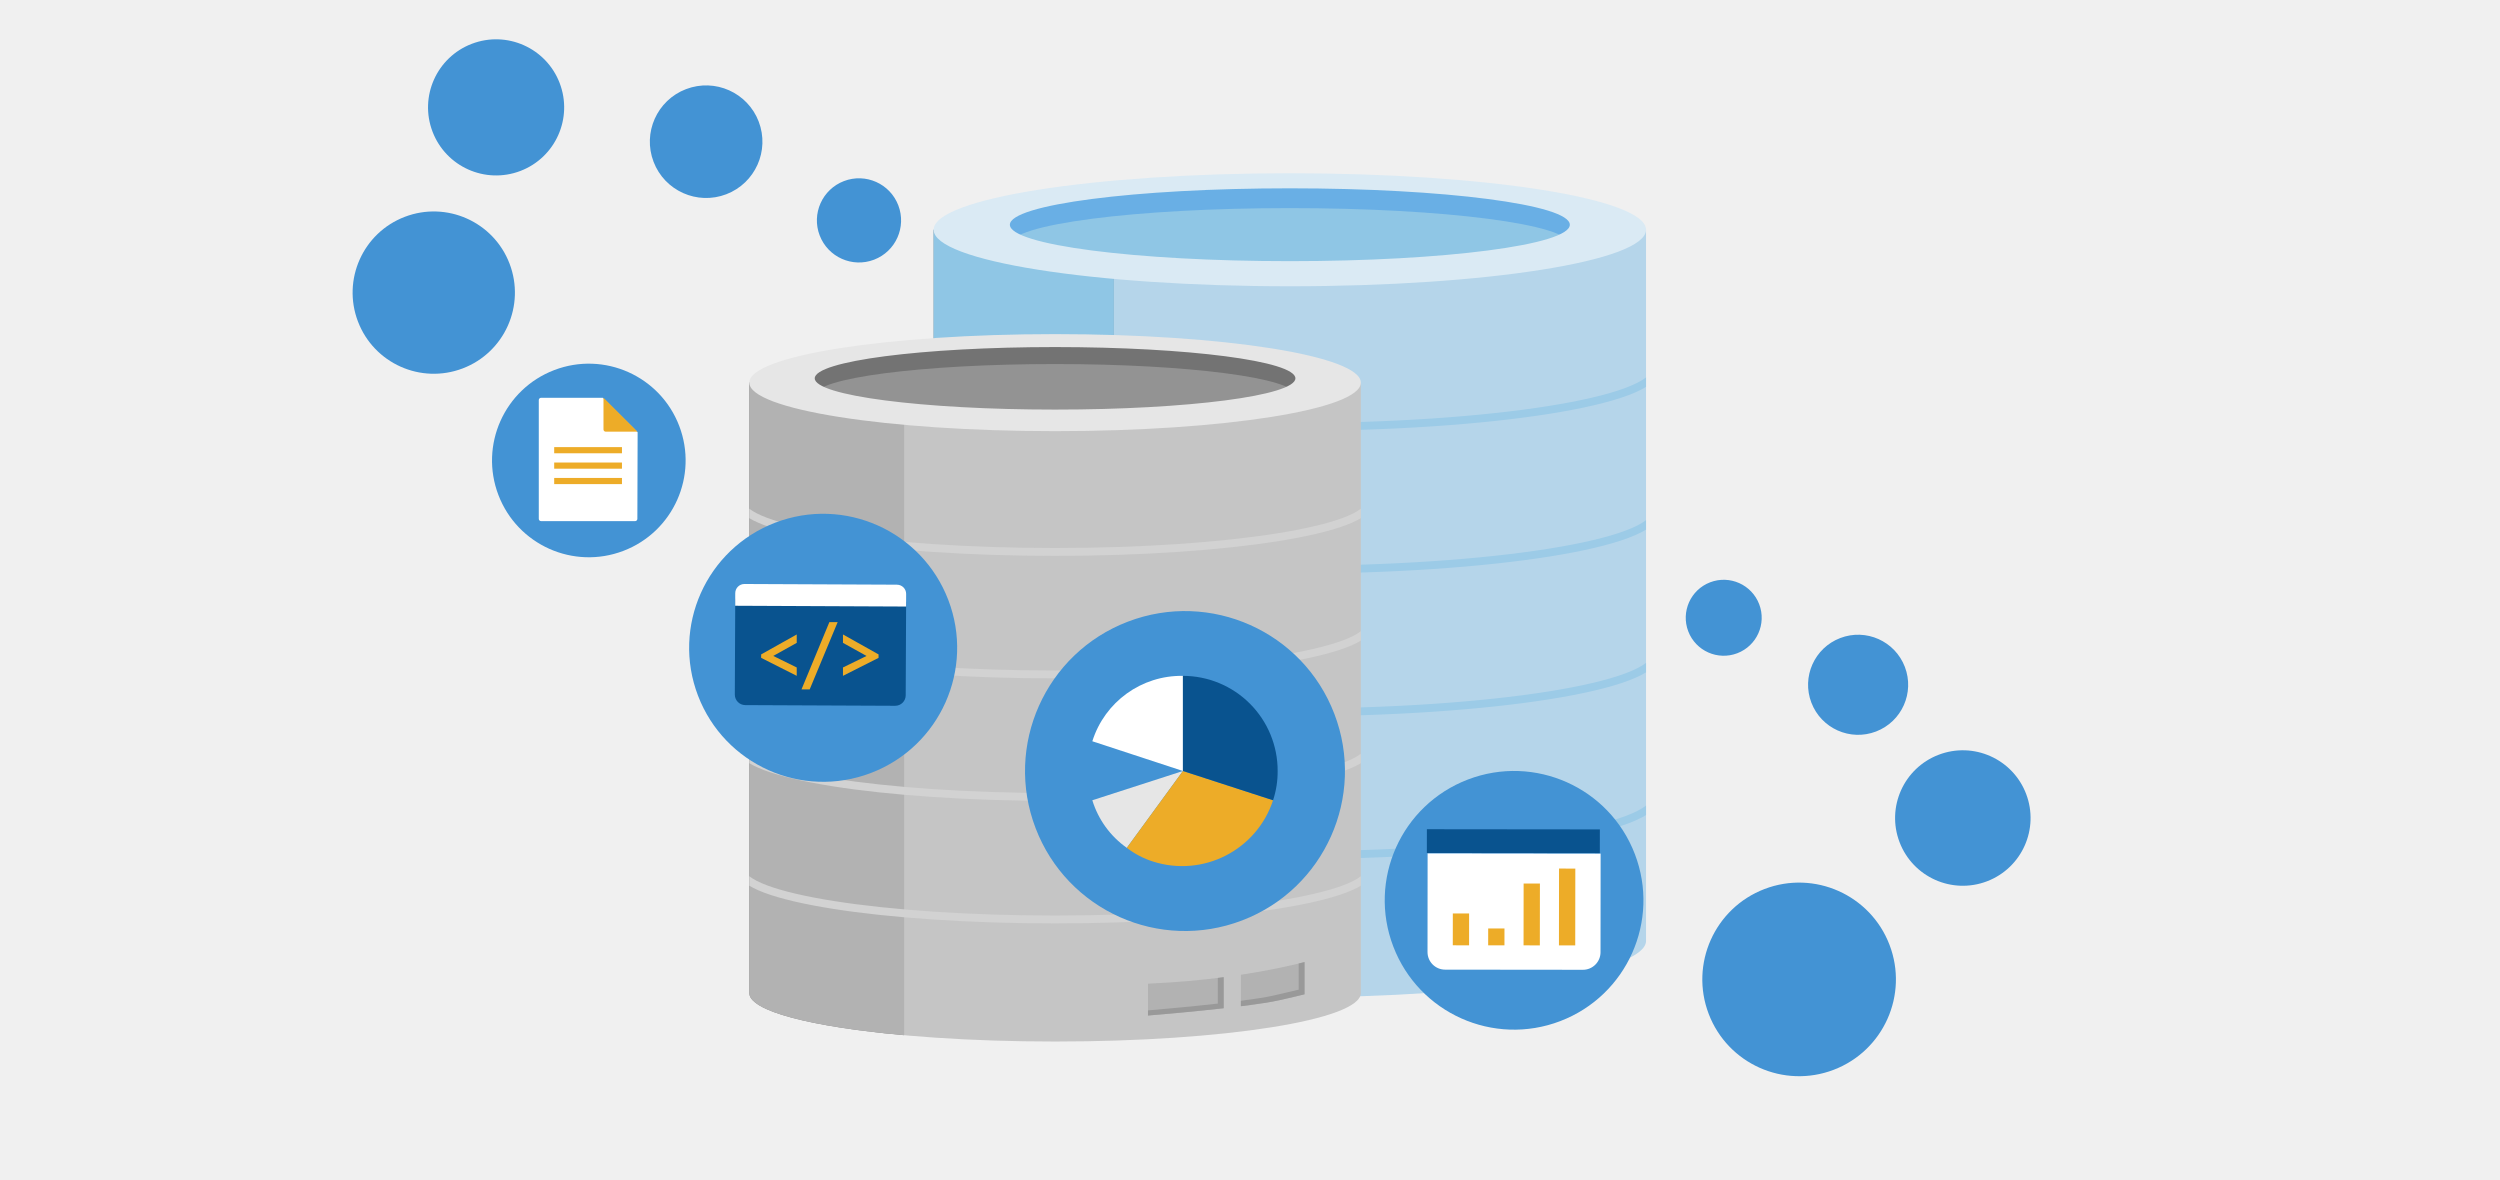
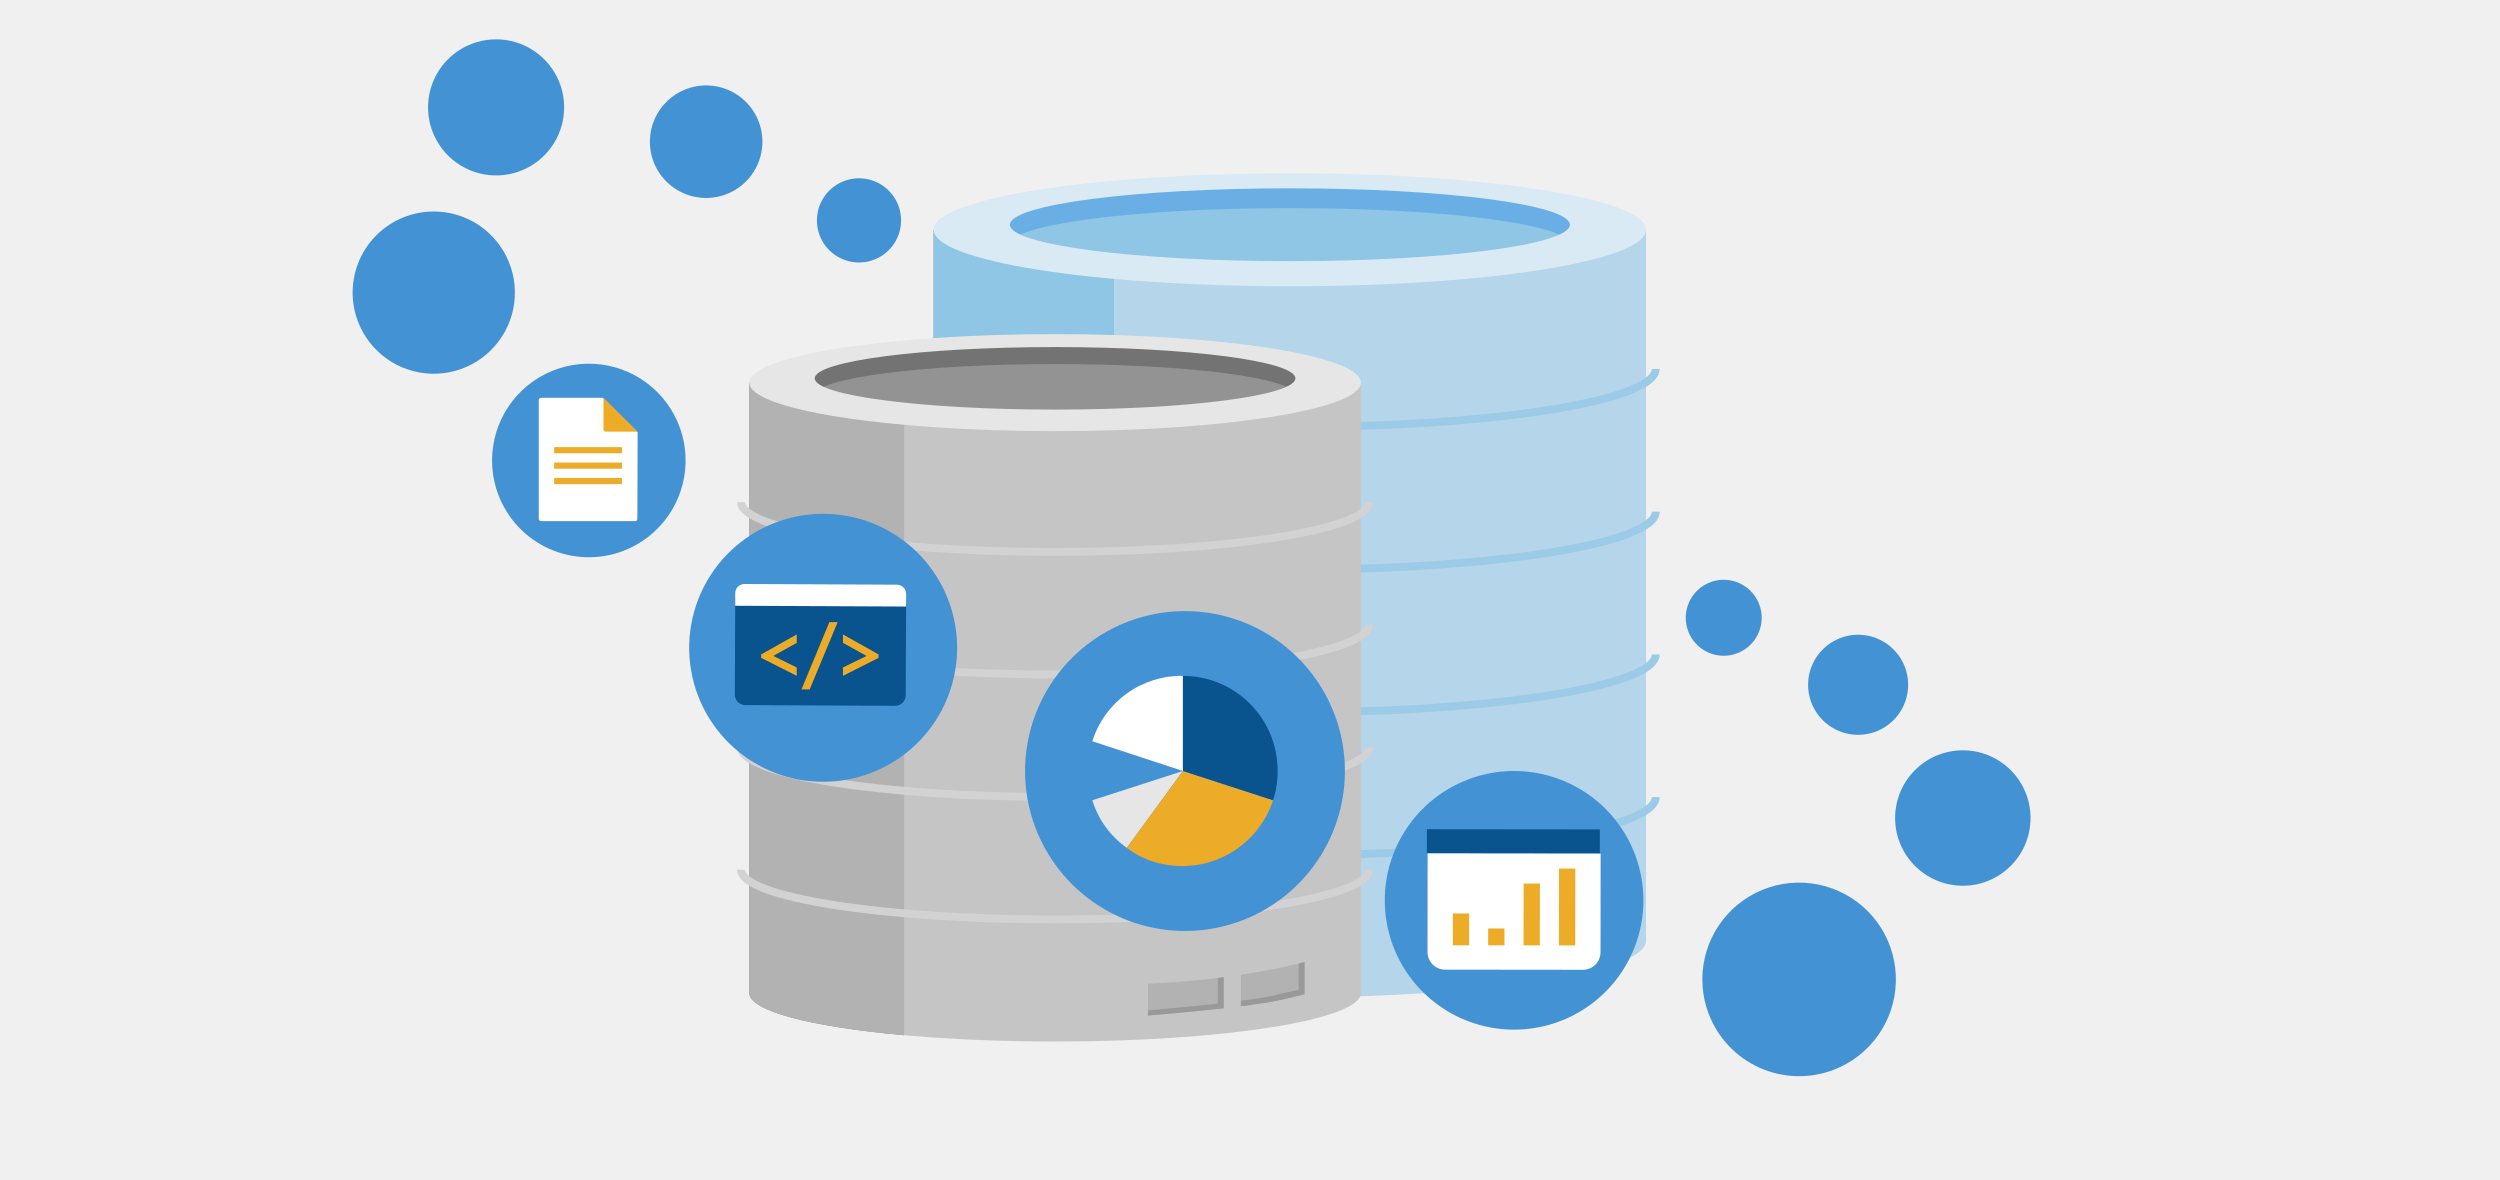
- <svg xmlns="http://www.w3.org/2000/svg" viewBox="0 0 636 300">
-   <defs>
-     <clipPath id="a">
-       <path d="M237.519,58.451v180.9c0,7.941,40.571,14.378,90.617,14.378s90.618-6.437,90.618-14.378V58.451Z" fill="none" />
-     </clipPath>
-     <clipPath id="b">
-       <path d="M190.624,97.342V252.625c0,6.817,34.825,12.342,77.786,12.342s77.786-5.525,77.786-12.342V97.342Z" fill="none" />
-     </clipPath>
-   </defs>
-   <g clip-path="url(#a)">
-     <path d="M237.519,58.451v180.9c0,7.941,40.571,14.378,90.617,14.378s90.618-6.437,90.618-14.378V58.451Z" fill="#b5d5ea" />
-     <path d="M283.379,58.451h-45.86v180.9c0,5.357,18.478,10.026,45.86,12.5Z" fill="#939393" />
-     <path d="M283.379,58.451h-45.86v180.9c0,5.357,18.478,10.026,45.86,12.5Z" fill="#8fc6e5" />
-     <path d="M235.056,202.783c0,8.156,41.674,14.768,93.08,14.768s93.08-6.612,93.08-14.768" fill="none" stroke="#9ccbe7" stroke-miterlimit="10" stroke-width="2" />
-     <path d="M235.056,166.474c0,8.157,41.674,14.769,93.08,14.769s93.08-6.612,93.08-14.769" fill="none" stroke="#9ccbe7" stroke-miterlimit="10" stroke-width="2" />
-     <path d="M235.056,130.166c0,8.157,41.674,14.768,93.08,14.768s93.08-6.611,93.08-14.768" fill="none" stroke="#9ccbe7" stroke-miterlimit="10" stroke-width="2" />
-     <path d="M235.056,93.858c0,8.156,41.674,14.768,93.08,14.768s93.08-6.612,93.08-14.768" fill="none" stroke="#9ccbe7" stroke-miterlimit="10" stroke-width="2" />
-   </g>
-   <path d="M248.985,61.474S241.752,46.25,328.864,46.25s79.564,12.664,79.564,12.664-19.812,10.1-72.331,10.1S248.985,61.474,248.985,61.474Z" fill="#69afe5" />
-   <ellipse cx="328.136" cy="62.209" rx="71.226" ry="9.266" fill="#8fc6e5" />
-   <path d="M328.136,44.074c-50.046,0-90.617,6.437-90.617,14.377s40.571,14.378,90.617,14.378,90.618-6.437,90.618-14.378S378.182,44.074,328.136,44.074Zm0,22.365c-39.337,0-71.226-4.148-71.226-9.266s31.889-9.265,71.226-9.265,71.226,4.148,71.226,9.265S367.473,66.439,328.136,66.439Z" fill="#daeaf4" />
-   <g clip-path="url(#b)">
-     <path d="M190.624,97.342V252.625c0,6.817,34.825,12.342,77.786,12.342s77.786-5.525,77.786-12.342V97.342Z" fill="#c5c5c5" />
-     <path d="M229.99,97.342H190.624V252.625c0,4.6,15.861,8.607,39.366,10.73Z" fill="#939393" />
-     <path d="M229.99,97.342H190.624V252.625c0,4.6,15.861,8.607,39.366,10.73Z" fill="#b2b2b2" />
-     <path d="M188.51,221.236c0,7,35.772,12.677,79.9,12.677s79.9-5.675,79.9-12.677" fill="none" stroke="#d2d2d2" stroke-miterlimit="10" stroke-width="2" />
-     <path d="M188.51,190.069c0,7,35.772,12.677,79.9,12.677s79.9-5.676,79.9-12.677" fill="none" stroke="#d2d2d2" stroke-miterlimit="10" stroke-width="2" />
-     <path d="M188.51,158.9c0,7,35.772,12.677,79.9,12.677s79.9-5.676,79.9-12.677" fill="none" stroke="#d2d2d2" stroke-miterlimit="10" stroke-width="2" />
-     <path d="M188.51,127.735c0,7,35.772,12.677,79.9,12.677s79.9-5.676,79.9-12.677" fill="none" stroke="#d2d2d2" stroke-miterlimit="10" stroke-width="2" />
-   </g>
-   <path d="M200.466,99.936s-6.209-13.068,68.568-13.068,68.3,10.871,68.3,10.871-17.008,8.673-62.09,8.673S200.466,99.936,200.466,99.936Z" fill="#737373" />
-   <ellipse cx="268.41" cy="100.567" rx="61.14" ry="7.954" fill="#939393" />
-   <path d="M268.41,85c-42.961,0-77.786,5.526-77.786,12.342s34.825,12.342,77.786,12.342S346.2,104.158,346.2,97.342,311.369,85,268.41,85Zm0,19.2c-33.767,0-61.141-3.561-61.141-7.953s27.374-7.954,61.141-7.954,61.14,3.561,61.14,7.954S302.177,104.2,268.41,104.2Z" fill="#e6e6e6" />
-   <path d="M311.3,248.6c-5.615.731-12.063,1.337-19.257,1.646v8.109c4.653-.377,12.251-1.069,19.257-1.859Z" fill="#b2b2b2" />
-   <path d="M315.677,247.982v8c4.054-.506,7.6-1.033,9.814-1.53,2.592-.583,4.7-1.084,6.38-1.5v-8.207C328.277,245.67,322.788,246.9,315.677,247.982Z" fill="#b2b2b2" />
-   <path d="M309.812,248.788v6.521c-6.306.712-13.083,1.342-17.769,1.736v1.312c4.653-.377,12.251-1.069,19.257-1.859v-7.9C310.813,248.666,310.312,248.727,309.812,248.788Z" fill="#999" />
-   <path d="M330.383,245.118v6.646c-1.677.412-3.788.914-6.38,1.5-1.937.436-4.9.894-8.326,1.341v1.378c4.054-.506,7.6-1.033,9.814-1.53,2.592-.583,4.7-1.084,6.38-1.5v-8.206C331.407,244.865,330.909,244.99,330.383,245.118Z" fill="#999" />
-   <path d="M429.491,160.612a9.661,9.661,0,1,0,5.573-12.475,9.664,9.664,0,0,0-5.573,12.475" fill="#4393d4" />
-   <path d="M177.573,176.978a34.086,34.086,0,1,0,19.657-44.014,34.086,34.086,0,0,0-19.657,44.014" fill="#4393d4" />
-   <path d="M354.453,240.793a32.9,32.9,0,1,0,18.972-42.48,32.9,32.9,0,0,0-18.972,42.48" fill="#4393d4" />
-   <path d="M263.46,210.691a40.687,40.687,0,1,0,23.464-52.539,40.687,40.687,0,0,0-23.464,52.539" fill="#4393d4" />
-   <path d="M126.8,125.94a24.621,24.621,0,1,1,31.793,14.2,24.621,24.621,0,0,1-31.793-14.2" fill="#4393d4" />
-   <path d="M91.072,81.817a20.641,20.641,0,1,0,11.9-26.653,20.64,20.64,0,0,0-11.9,26.653" fill="#4393d4" />
-   <path d="M166.268,41.164a14.319,14.319,0,1,0,8.257-18.49,14.319,14.319,0,0,0-8.257,18.49" fill="#4393d4" />
-   <path d="M110.039,33.505a17.313,17.313,0,1,0,9.984-22.357,17.312,17.312,0,0,0-9.984,22.357" fill="#4393d4" />
-   <path d="M208.528,59.894A10.708,10.708,0,1,0,214.7,46.067a10.708,10.708,0,0,0-6.176,13.827" fill="#4393d4" />
-   <path d="M483.253,214.263a17.23,17.23,0,1,0,9.937-22.25,17.229,17.229,0,0,0-9.937,22.25" fill="#4393d4" />
-   <path d="M460.815,178.757a12.731,12.731,0,1,0,7.343-16.44,12.732,12.732,0,0,0-7.343,16.44" fill="#4393d4" />
-   <path d="M434.7,257.956a24.621,24.621,0,1,1,31.792,14.2,24.62,24.62,0,0,1-31.792-14.2" fill="#4393d4" />
-   <path d="M227.721,179.553,189.6,179.38a2.674,2.674,0,0,1-2.663-2.685l.107-23.615a2.673,2.673,0,0,1,2.687-2.661l38.126.172a2.672,2.672,0,0,1,2.661,2.685l-.107,23.616a2.672,2.672,0,0,1-2.685,2.661" fill="#09538f" />
-   <path d="M228.2,148.744l-38.811-.176a2.333,2.333,0,0,0-2.341,2.323l-.015,3.213,43.475.2.014-3.212a2.333,2.333,0,0,0-2.322-2.344" fill="#fff" />
-   <polygon points="193.634 167.359 202.688 171.934 202.688 169.806 196.716 166.869 202.688 163.542 202.688 161.405 193.634 166.483 193.634 167.359" fill="#edac28" />
-   <polygon points="203.905 175.375 205.986 175.375 213.101 158.273 210.989 158.273 203.905 175.375" fill="#edac28" />
-   <polygon points="214.451 161.405 214.451 163.542 220.447 166.874 214.451 169.805 214.451 171.934 223.505 167.359 223.505 166.483 214.451 161.405" fill="#edac28" />
-   <path d="M153.364,101.2H137.641a.573.573,0,0,0-.573.574V132a.573.573,0,0,0,.573.573h23.932a.573.573,0,0,0,.573-.572l.067-22.03Z" fill="#fff" />
-   <path d="M162.146,109.794l-8.606-8.6h-.014v8.055a.571.571,0,0,0,.571.572h8.049Z" fill="#edac28" />
-   <rect x="140.986" y="113.746" width="17.242" height="1.568" fill="#edac28" />
-   <rect x="140.986" y="117.667" width="17.242" height="1.569" fill="#edac28" />
-   <rect x="140.986" y="121.589" width="17.242" height="1.569" fill="#edac28" />
-   <path d="M407.2,217.161l-44.015-.045-.024,25.083a4.472,4.472,0,0,0,4.469,4.478l35.065.037a4.475,4.475,0,0,0,4.478-4.47Z" fill="#fff" />
-   <rect x="381.976" y="191.997" width="6.047" height="44.006" transform="translate(170.588 598.771) rotate(-89.939)" fill="#09538f" />
-   <rect x="367.612" y="234.36" width="8.104" height="4.145" transform="translate(134.858 607.858) rotate(-89.942)" fill="#edac28" />
-   <rect x="378.52" y="236.277" width="4.29" height="4.144" transform="translate(141.864 618.73) rotate(-89.932)" fill="#edac28" />
-   <rect x="381.808" y="230.565" width="15.733" height="4.144" transform="translate(156.574 622.034) rotate(-89.932)" fill="#edac28" />
-   <rect x="388.906" y="228.667" width="19.547" height="4.144" transform="translate(167.467 629.143) rotate(-89.932)" fill="#edac28" />
-   <path d="M300.934,196.138l-23.047-7.561a23.767,23.767,0,0,1,23.047-16.638Z" fill="#fff" />
-   <path d="M300.934,196.138l-14.27,19.555a23.047,23.047,0,0,1-8.777-12.107Z" fill="#e6e6e6" />
-   <path d="M300.934,196.138l22.934,7.448a24.346,24.346,0,0,1-30.53,15.594,21.6,21.6,0,0,1-6.674-3.492Z" fill="#edac28" />
-   <path d="M300.934,196.138v-24.2a24.127,24.127,0,0,1,24.1,24.2,23.128,23.128,0,0,1-1.168,7.448Z" fill="#09538f" />
+ <svg xmlns="http://www.w3.org/2000/svg" width="636" height="300" viewBox="0 0 636 300" fill="none">
+   <path d="M237.52 58.451V239.351C237.52 247.292 278.091 253.729 328.137 253.729C378.183 253.729 418.755 247.292 418.755 239.351V58.451H237.52Z" fill="#B5D5EA" />
+   <path d="M283.38 58.451H237.52V239.351C237.52 244.708 255.998 249.377 283.38 251.851V58.451Z" fill="#939393" />
+   <path d="M283.38 58.451H237.52V239.351C237.52 244.708 255.998 249.377 283.38 251.851V58.451Z" fill="#8FC6E5" />
+   <path d="M235.057 202.783C235.057 210.939 276.731 217.551 328.137 217.551C379.543 217.551 421.217 210.939 421.217 202.783" stroke="#9CCBE7" stroke-width="2" stroke-miterlimit="10" />
+   <path d="M235.057 166.474C235.057 174.631 276.731 181.243 328.137 181.243C379.543 181.243 421.217 174.631 421.217 166.474" stroke="#9CCBE7" stroke-width="2" stroke-miterlimit="10" />
+   <path d="M235.057 130.166C235.057 138.323 276.731 144.934 328.137 144.934C379.543 144.934 421.217 138.323 421.217 130.166" stroke="#9CCBE7" stroke-width="2" stroke-miterlimit="10" />
+   <path d="M235.057 93.858C235.057 102.014 276.731 108.626 328.137 108.626C379.543 108.626 421.217 102.014 421.217 93.858" stroke="#9CCBE7" stroke-width="2" stroke-miterlimit="10" />
+   <path d="M248.985 61.474C248.985 61.474 241.752 46.25 328.864 46.25C415.976 46.25 408.428 58.914 408.428 58.914C408.428 58.914 388.616 69.014 336.097 69.014C283.578 69.014 248.985 61.474 248.985 61.474Z" fill="#69AFE5" />
+   <path d="M328.136 71.475C367.473 71.475 399.362 67.326 399.362 62.209C399.362 57.092 367.473 52.943 328.136 52.943C288.799 52.943 256.91 57.092 256.91 62.209C256.91 67.326 288.799 71.475 328.136 71.475Z" fill="#8FC6E5" />
+   <path d="M328.137 44.074C278.091 44.074 237.52 50.511 237.52 58.451C237.52 66.391 278.091 72.829 328.137 72.829C378.183 72.829 418.755 66.392 418.755 58.451C418.755 50.51 378.183 44.074 328.137 44.074ZM328.137 66.439C288.8 66.439 256.911 62.291 256.911 57.173C256.911 52.055 288.8 47.908 328.137 47.908C367.474 47.908 399.363 52.056 399.363 57.173C399.363 62.29 367.474 66.439 328.137 66.439Z" fill="#DAEAF4" />
+   <path d="M190.623 97.342V252.625C190.623 259.442 225.448 264.967 268.409 264.967C311.37 264.967 346.195 259.442 346.195 252.625V97.342H190.623Z" fill="#C5C5C5" />
+   <path d="M229.989 97.342H190.623V252.625C190.623 257.225 206.484 261.232 229.989 263.355V97.342Z" fill="#939393" />
+   <path d="M229.989 97.342H190.623V252.625C190.623 257.225 206.484 261.232 229.989 263.355V97.342Z" fill="#B2B2B2" />
+   <path d="M188.51 221.236C188.51 228.236 224.282 233.913 268.41 233.913C312.538 233.913 348.31 228.238 348.31 221.236" stroke="#D2D2D2" stroke-width="2" stroke-miterlimit="10" />
+   <path d="M188.51 190.069C188.51 197.069 224.282 202.746 268.41 202.746C312.538 202.746 348.31 197.07 348.31 190.069" stroke="#D2D2D2" stroke-width="2" stroke-miterlimit="10" />
+   <path d="M188.51 158.9C188.51 165.9 224.282 171.577 268.41 171.577C312.538 171.577 348.31 165.901 348.31 158.9" stroke="#D2D2D2" stroke-width="2" stroke-miterlimit="10" />
+   <path d="M188.51 127.735C188.51 134.735 224.282 140.412 268.41 140.412C312.538 140.412 348.31 134.736 348.31 127.735" stroke="#D2D2D2" stroke-width="2" stroke-miterlimit="10" />
+   <path d="M200.466 99.936C200.466 99.936 194.257 86.868 269.034 86.868C343.811 86.868 337.334 97.739 337.334 97.739C337.334 97.739 320.326 106.412 275.244 106.412C230.162 106.412 200.466 99.936 200.466 99.936Z" fill="#737373" />
+   <path d="M268.41 108.521C302.176 108.521 329.55 104.96 329.55 100.567C329.55 96.174 302.176 92.613 268.41 92.613C234.643 92.613 207.27 96.174 207.27 100.567C207.27 104.96 234.643 108.521 268.41 108.521Z" fill="#939393" />
+   <path d="M268.409 85C225.448 85 190.623 90.526 190.623 97.342C190.623 104.158 225.448 109.684 268.409 109.684C311.37 109.684 346.199 104.158 346.199 97.342C346.199 90.526 311.368 85 268.409 85ZM268.409 104.2C234.642 104.2 207.268 100.639 207.268 96.247C207.268 91.855 234.642 88.293 268.409 88.293C302.176 88.293 329.549 91.854 329.549 96.247C329.549 100.64 302.176 104.2 268.409 104.2Z" fill="#E6E6E6" />
+   <path d="M311.3 248.6C305.685 249.331 299.237 249.937 292.043 250.246V258.355C296.696 257.978 304.294 257.286 311.3 256.496V248.6Z" fill="#B2B2B2" />
+   <path d="M315.678 247.982V255.982C319.732 255.476 323.278 254.949 325.492 254.452C328.084 253.869 330.192 253.368 331.872 252.952V244.745C328.278 245.67 322.789 246.9 315.678 247.982Z" fill="#B2B2B2" />
+   <path d="M309.812 248.788V255.309C303.506 256.021 296.729 256.651 292.043 257.045V258.357C296.696 257.98 304.294 257.288 311.3 256.498V248.598C310.813 248.666 310.312 248.727 309.812 248.788Z" fill="#999999" />
+   <path d="M330.384 245.118V251.764C328.707 252.176 326.596 252.678 324.004 253.264C322.067 253.7 319.104 254.158 315.678 254.605V255.983C319.732 255.477 323.278 254.95 325.492 254.453C328.084 253.87 330.192 253.369 331.872 252.953V244.747C331.408 244.865 330.91 244.99 330.384 245.118Z" fill="#999999" />
+   <path d="M429.49 160.612C430.173 162.397 431.369 163.939 432.928 165.044C434.487 166.148 436.339 166.766 438.249 166.818C440.159 166.871 442.042 166.355 443.659 165.338C445.276 164.32 446.555 162.846 447.334 161.101C448.114 159.357 448.358 157.42 448.037 155.537C447.716 153.653 446.843 151.907 445.53 150.52C444.216 149.132 442.521 148.165 440.658 147.741C438.795 147.317 436.848 147.455 435.063 148.137C432.67 149.053 430.739 150.881 429.694 153.221C428.649 155.56 428.576 158.219 429.49 160.612Z" fill="#4393D4" />
+   <path d="M177.574 176.978C179.983 183.275 184.204 188.716 189.705 192.613C195.206 196.51 201.739 198.689 208.478 198.873C215.218 199.057 221.86 197.239 227.566 193.648C233.271 190.057 237.784 184.855 240.533 178.7C243.283 172.544 244.145 165.711 243.01 159.066C241.876 152.42 238.797 146.26 234.162 141.365C229.527 136.469 223.544 133.058 216.971 131.563C210.397 130.068 203.528 130.555 197.231 132.964C188.788 136.194 181.973 142.646 178.287 150.9C174.601 159.154 174.344 168.535 177.574 176.978Z" fill="#4393D4" />
+   <path d="M354.454 240.793C356.778 246.871 360.853 252.123 366.163 255.885C371.472 259.647 377.778 261.75 384.283 261.928C390.788 262.106 397.199 260.351 402.707 256.885C408.214 253.42 412.57 248.398 415.223 242.457C417.877 236.515 418.709 229.92 417.614 223.506C416.52 217.091 413.547 211.145 409.073 206.42C404.599 201.695 398.824 198.403 392.479 196.96C386.134 195.517 379.503 195.988 373.426 198.313C365.277 201.431 358.701 207.658 355.143 215.624C351.585 223.591 351.337 232.644 354.454 240.793Z" fill="#4393D4" />
+   <path d="M263.459 210.691C266.335 218.207 271.374 224.701 277.94 229.353C284.507 234.005 292.305 236.605 300.349 236.825C308.393 237.045 316.322 234.875 323.132 230.588C329.943 226.302 335.329 220.092 338.611 212.745C341.892 205.397 342.921 197.241 341.568 189.309C340.214 181.377 336.538 174.024 331.006 168.18C325.473 162.337 318.332 158.265 310.486 156.48C302.639 154.695 294.439 155.277 286.923 158.152C281.933 160.061 277.367 162.934 273.487 166.608C269.607 170.281 266.489 174.683 264.31 179.562C262.131 184.441 260.935 189.701 260.789 195.042C260.643 200.383 261.55 205.701 263.459 210.691Z" fill="#4393D4" />
+   <path d="M126.801 125.94C125.061 121.392 124.709 116.43 125.789 111.682C126.87 106.934 129.334 102.612 132.87 99.265C136.406 95.917 140.856 93.693 145.656 92.874C150.456 92.055 155.391 92.678 159.838 94.663C164.284 96.649 168.041 99.909 170.635 104.03C173.228 108.152 174.542 112.95 174.409 117.817C174.275 122.685 172.702 127.404 169.887 131.377C167.072 135.351 163.142 138.4 158.594 140.14C155.574 141.295 152.356 141.844 149.124 141.756C145.891 141.668 142.708 140.943 139.756 139.625C136.804 138.306 134.14 136.419 131.917 134.071C129.694 131.723 127.956 128.96 126.801 125.94Z" fill="#4393D4" />
+   <path d="M91.072 81.817C92.531 85.63 95.088 88.925 98.419 91.285C101.75 93.644 105.707 94.963 109.788 95.075C113.869 95.186 117.891 94.084 121.346 91.91C124.801 89.735 127.534 86.584 129.198 82.856C130.862 79.129 131.384 74.991 130.697 70.967C130.009 66.942 128.144 63.212 125.337 60.248C122.53 57.284 118.907 55.219 114.926 54.314C110.945 53.409 106.785 53.705 102.972 55.164C97.86 57.12 93.734 61.028 91.502 66.026C89.27 71.024 89.116 76.705 91.072 81.817Z" fill="#4393D4" />
+   <path d="M166.268 41.164C167.279 43.809 169.053 46.095 171.364 47.732C173.675 49.369 176.419 50.284 179.25 50.361C182.081 50.439 184.872 49.675 187.269 48.166C189.665 46.658 191.561 44.472 192.716 41.886C193.871 39.3 194.233 36.43 193.756 33.638C193.28 30.847 191.986 28.259 190.039 26.203C188.092 24.146 185.578 22.713 182.817 22.085C180.055 21.457 177.17 21.662 174.525 22.674C170.978 24.031 168.115 26.741 166.567 30.209C165.018 33.676 164.911 37.617 166.268 41.164Z" fill="#4393D4" />
+   <path d="M110.04 33.505C111.264 36.703 113.408 39.466 116.202 41.446C118.996 43.425 122.315 44.531 125.737 44.625C129.16 44.718 132.534 43.794 135.432 41.971C138.33 40.147 140.622 37.504 142.018 34.378C143.414 31.251 143.852 27.781 143.276 24.405C142.7 21.03 141.136 17.901 138.782 15.415C136.428 12.928 133.389 11.196 130.05 10.437C126.711 9.677 123.222 9.925 120.024 11.148C117.9 11.96 115.957 13.183 114.306 14.746C112.655 16.309 111.328 18.182 110.401 20.259C109.474 22.335 108.965 24.573 108.903 26.846C108.841 29.119 109.227 31.381 110.04 33.505Z" fill="#4393D4" />
+   <path d="M208.527 59.894C209.284 61.872 210.611 63.581 212.339 64.805C214.067 66.029 216.12 66.714 218.237 66.771C220.354 66.829 222.441 66.257 224.233 65.129C226.025 64 227.443 62.366 228.306 60.432C229.169 58.498 229.44 56.351 229.083 54.264C228.726 52.176 227.758 50.241 226.302 48.703C224.845 47.166 222.966 46.094 220.9 45.625C218.835 45.156 216.677 45.31 214.699 46.067C213.386 46.569 212.184 47.325 211.163 48.292C210.142 49.259 209.321 50.417 208.747 51.701C208.174 52.985 207.859 54.37 207.82 55.775C207.782 57.181 208.021 58.581 208.523 59.894" fill="#4393D4" />
+   <path d="M483.253 214.263C484.471 217.446 486.605 220.196 489.386 222.166C492.166 224.135 495.469 225.237 498.875 225.33C502.282 225.423 505.639 224.503 508.523 222.688C511.407 220.873 513.688 218.244 515.078 215.132C516.467 212.021 516.903 208.567 516.33 205.208C515.757 201.849 514.2 198.735 511.858 196.26C509.515 193.786 506.491 192.061 503.168 191.305C499.845 190.549 496.373 190.796 493.19 192.013C491.077 192.821 489.143 194.038 487.5 195.594C485.856 197.149 484.536 199.013 483.613 201.08C482.69 203.146 482.183 205.374 482.122 207.636C482.06 209.898 482.444 212.15 483.253 214.263Z" fill="#4393D4" />
+   <path d="M460.815 178.757C461.714 181.109 463.291 183.141 465.346 184.596C467.4 186.052 469.84 186.865 472.357 186.934C474.874 187.003 477.355 186.324 479.486 184.983C481.617 183.642 483.303 181.699 484.329 179.4C485.356 177.101 485.678 174.549 485.255 172.067C484.832 169.585 483.682 167.284 481.951 165.456C480.22 163.627 477.985 162.353 475.53 161.794C473.075 161.236 470.51 161.418 468.158 162.317C465.004 163.523 462.459 165.933 461.082 169.016C459.704 172.099 459.608 175.603 460.815 178.757Z" fill="#4393D4" />
+   <path d="M434.699 257.956C432.959 253.408 432.607 248.446 433.688 243.698C434.768 238.949 437.232 234.628 440.768 231.28C444.305 227.932 448.754 225.708 453.554 224.889C458.355 224.07 463.29 224.693 467.736 226.679C472.182 228.665 475.94 231.925 478.533 236.046C481.127 240.168 482.44 244.966 482.307 249.834C482.174 254.701 480.6 259.42 477.785 263.394C474.97 267.367 471.039 270.416 466.491 272.156C463.471 273.311 460.253 273.86 457.021 273.772C453.789 273.683 450.606 272.959 447.654 271.641C444.702 270.322 442.038 268.435 439.816 266.087C437.593 263.739 435.854 260.976 434.699 257.956Z" fill="#4393D4" />
+   <path d="M227.722 179.553L189.601 179.38C189.249 179.379 188.902 179.308 188.578 179.172C188.254 179.037 187.96 178.838 187.713 178.589C187.466 178.34 187.27 178.044 187.137 177.719C187.004 177.394 186.936 177.046 186.938 176.695L187.045 153.08C187.046 152.729 187.117 152.381 187.253 152.058C187.389 151.734 187.587 151.44 187.837 151.193C188.086 150.946 188.382 150.75 188.707 150.617C189.032 150.485 189.38 150.417 189.732 150.419L227.858 150.591C228.209 150.592 228.556 150.663 228.88 150.799C229.203 150.935 229.497 151.133 229.744 151.382C229.992 151.631 230.187 151.927 230.32 152.252C230.453 152.577 230.52 152.925 230.519 153.276L230.412 176.892C230.41 177.243 230.339 177.59 230.204 177.914C230.068 178.238 229.87 178.532 229.62 178.779C229.371 179.026 229.075 179.222 228.751 179.354C228.426 179.487 228.078 179.555 227.727 179.553" fill="#09538F" />
+   <path d="M228.2 148.744L189.389 148.568C188.771 148.566 188.177 148.809 187.738 149.245C187.299 149.681 187.051 150.273 187.048 150.891L187.033 154.104L230.508 154.304L230.522 151.092C230.524 150.786 230.465 150.482 230.349 150.198C230.233 149.915 230.062 149.657 229.847 149.439C229.631 149.221 229.375 149.048 229.092 148.93C228.81 148.811 228.507 148.749 228.2 148.748" fill="white" />
+   <path d="M193.635 167.359L202.689 171.934V169.806L196.717 166.869L202.689 163.542V161.405L193.635 166.483V167.359Z" fill="#EDAC28" />
+   <path d="M203.904 175.375H205.985L213.1 158.273H210.988L203.904 175.375Z" fill="#EDAC28" />
+   <path d="M214.451 161.405V163.542L220.447 166.874L214.451 169.805V171.934L223.505 167.359V166.483L214.451 161.405Z" fill="#EDAC28" />
+   <path d="M153.364 101.2H137.641C137.566 101.2 137.491 101.215 137.422 101.244C137.352 101.273 137.289 101.315 137.236 101.368C137.183 101.421 137.14 101.485 137.112 101.554C137.083 101.624 137.068 101.699 137.068 101.774V132C137.068 132.075 137.083 132.15 137.112 132.219C137.141 132.289 137.183 132.352 137.236 132.405C137.289 132.458 137.353 132.501 137.422 132.529C137.492 132.558 137.566 132.573 137.641 132.573H161.573C161.725 132.573 161.871 132.513 161.978 132.406C162.086 132.298 162.146 132.153 162.146 132.001L162.213 109.971L153.364 101.2Z" fill="white" />
+   <path d="M162.145 109.794L153.539 101.194H153.525V109.249C153.525 109.324 153.54 109.398 153.569 109.468C153.597 109.537 153.639 109.6 153.692 109.653C153.745 109.707 153.808 109.749 153.878 109.777C153.947 109.806 154.021 109.821 154.096 109.821H162.145V109.794Z" fill="#EDAC28" />
+   <path d="M158.228 113.746H140.986V115.314H158.228V113.746Z" fill="#EDAC28" />
+   <path d="M158.228 117.667H140.986V119.236H158.228V117.667Z" fill="#EDAC28" />
+   <path d="M158.228 121.589H140.986V123.158H158.228V121.589Z" fill="#EDAC28" />
+   <path d="M407.199 217.161L363.184 217.116L363.16 242.199C363.159 242.787 363.274 243.368 363.499 243.912C363.723 244.455 364.052 244.948 364.467 245.364C364.882 245.78 365.375 246.11 365.917 246.335C366.46 246.56 367.042 246.677 367.629 246.677L402.694 246.714C403.881 246.715 405.019 246.244 405.859 245.406C406.698 244.568 407.171 243.431 407.172 242.244L407.199 217.161Z" fill="white" />
+   <path d="M362.999 210.953L362.992 217L406.998 217.046L407.005 210.999L362.999 210.953Z" fill="#09538F" />
+   <path d="M369.598 232.379L369.59 240.483L373.735 240.488L373.743 232.384L369.598 232.379Z" fill="#EDAC28" />
+   <path d="M378.595 236.201L378.59 240.491L382.734 240.496L382.739 236.206L378.595 236.201Z" fill="#EDAC28" />
+   <path d="M387.61 224.767L387.592 240.5L391.736 240.505L391.754 224.772L387.61 224.767Z" fill="#EDAC28" />
+   <path d="M396.619 220.962L396.596 240.509L400.74 240.514L400.763 220.967L396.619 220.962Z" fill="#EDAC28" />
+   <path d="M300.934 196.138L277.887 188.577C279.422 183.691 282.496 179.431 286.649 176.433C290.802 173.435 295.812 171.859 300.934 171.939V196.138Z" fill="white" />
+   <path d="M300.934 196.138L286.664 215.693C282.474 212.745 279.385 208.485 277.887 203.586L300.934 196.138Z" fill="#E6E6E6" />
+   <path d="M300.934 196.138L323.868 203.586C321.864 209.686 317.531 214.747 311.813 217.668C306.095 220.588 299.455 221.132 293.338 219.18C290.926 218.416 288.667 217.234 286.664 215.688L300.934 196.138Z" fill="#EDAC28" />
+   <path d="M300.934 196.138V171.938C304.106 171.942 307.246 172.571 310.175 173.789C313.104 175.008 315.764 176.792 318.002 179.04C320.241 181.288 322.014 183.955 323.221 186.889C324.427 189.823 325.043 192.966 325.034 196.138C325.054 198.668 324.66 201.184 323.866 203.586L300.934 196.138Z" fill="#09538F" />
</svg>
